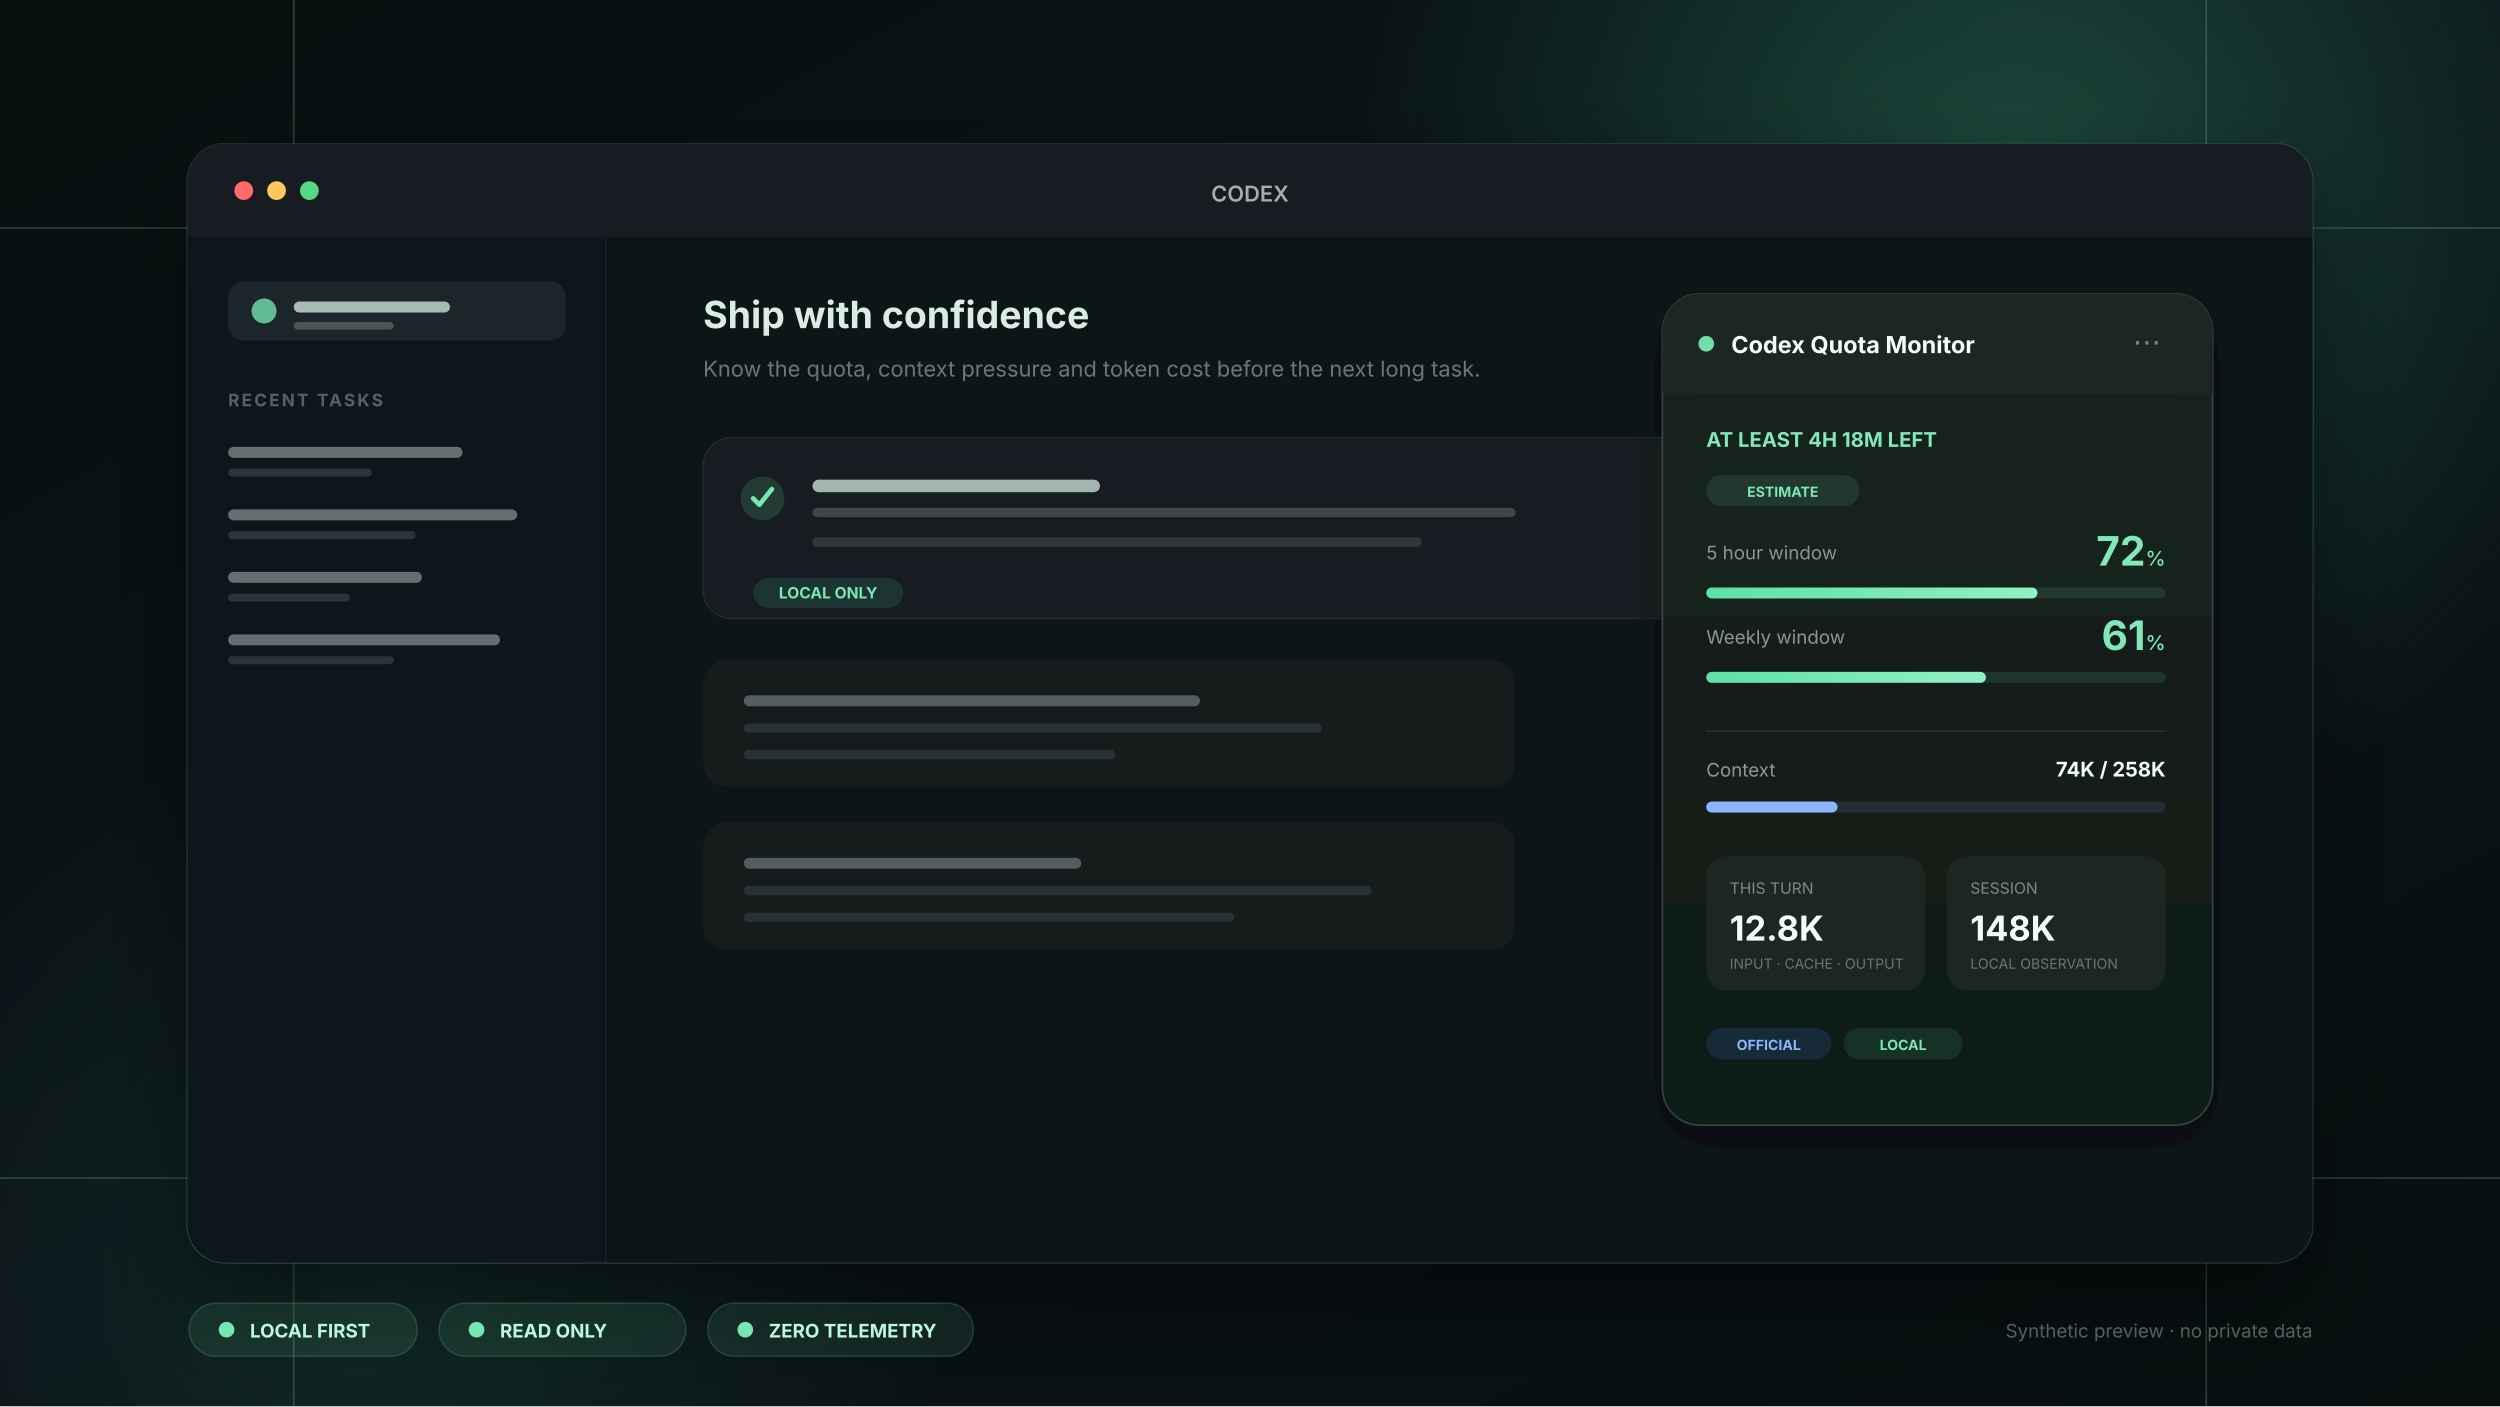
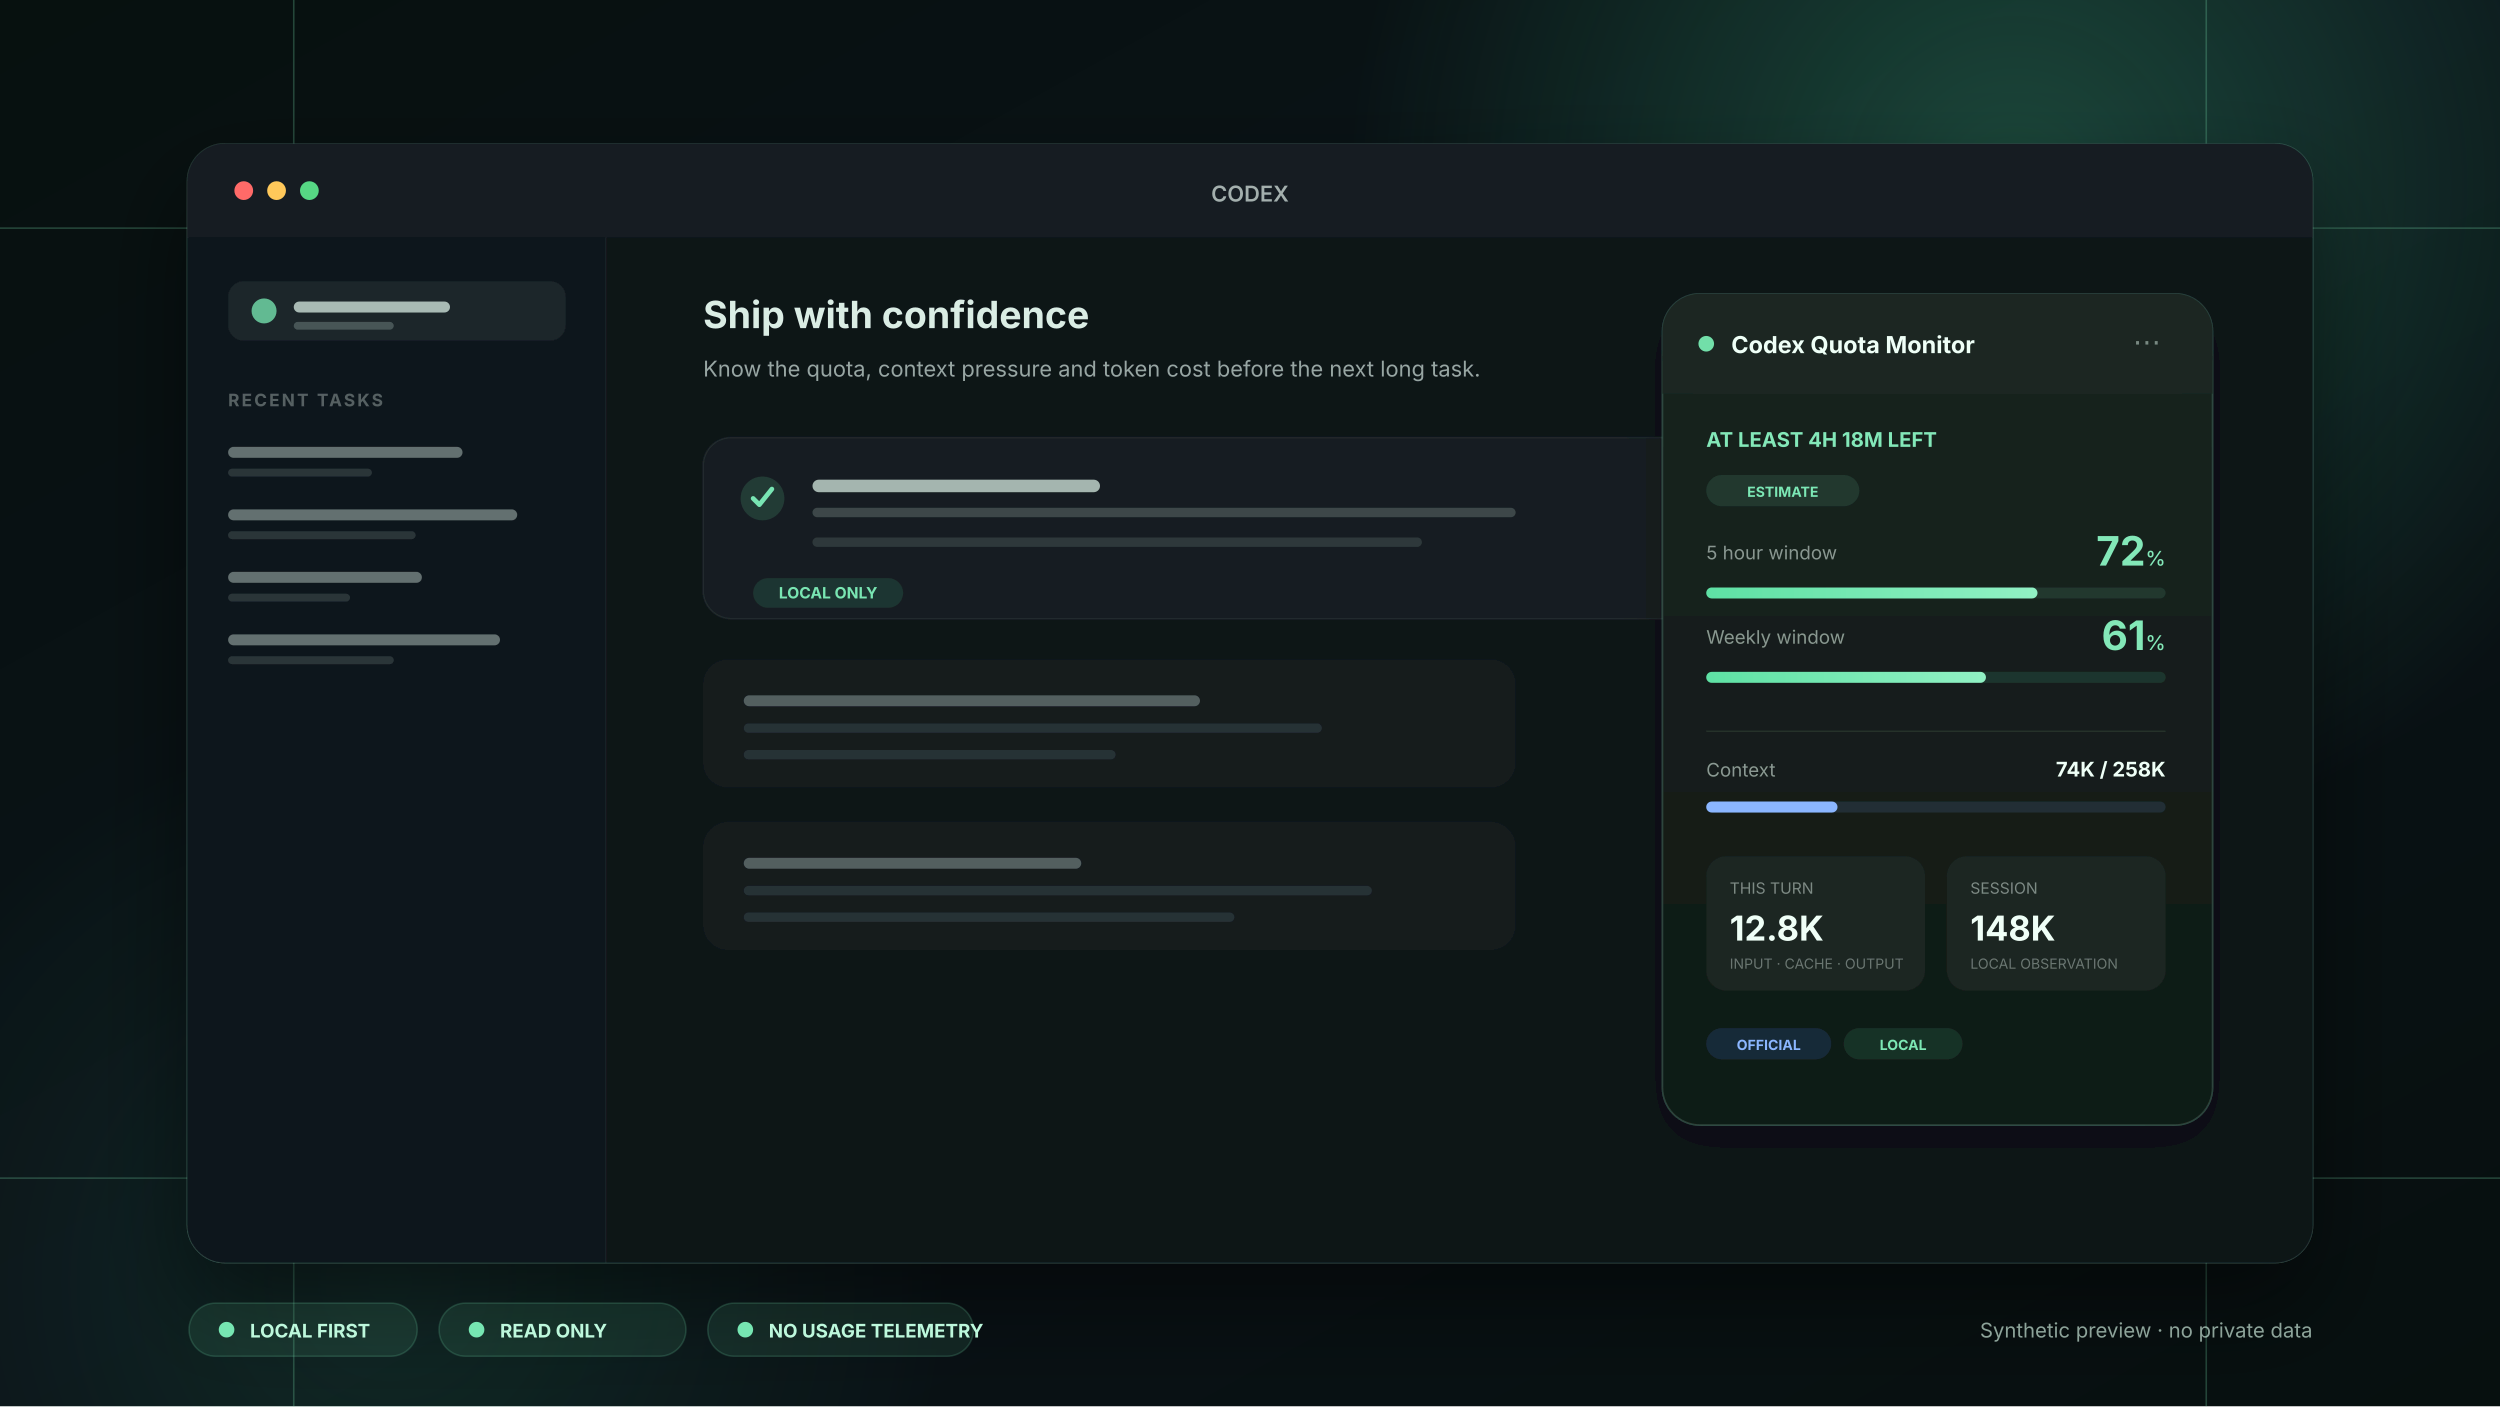
<svg xmlns="http://www.w3.org/2000/svg" width="1600" height="900" viewBox="0 0 1600 900" role="img" aria-labelledby="title desc">
  <defs>
    <linearGradient id="bg" x1="0" y1="0" x2="1" y2="1">
      <stop offset="0" stop-color="#07110f" />
      <stop offset="0.48" stop-color="#0a1218" />
      <stop offset="1" stop-color="#07100f" />
    </linearGradient>
    <linearGradient id="panel" x1="0" y1="0" x2="0" y2="1">
      <stop offset="0" stop-color="#17231f" stop-opacity="0.98" />
      <stop offset="1" stop-color="#101915" stop-opacity="0.98" />
    </linearGradient>
    <linearGradient id="mint" x1="0" y1="0" x2="1" y2="0">
      <stop offset="0" stop-color="#5ee1a4" />
      <stop offset="1" stop-color="#91f1c4" />
    </linearGradient>
    <radialGradient id="glow">
      <stop offset="0" stop-color="#4ce2a1" stop-opacity="0.26" />
      <stop offset="1" stop-color="#4ce2a1" stop-opacity="0" />
    </radialGradient>
    <filter id="shadow" x="-40%" y="-40%" width="180%" height="180%">
      <feDropShadow dx="0" dy="28" stdDeviation="30" flood-color="#000" flood-opacity="0.48" />
    </filter>
    <filter id="smallShadow" x="-40%" y="-40%" width="180%" height="180%">
      <feDropShadow dx="0" dy="10" stdDeviation="14" flood-color="#000" flood-opacity="0.34" />
    </filter>
    <clipPath id="windowClip">
      <rect x="120" y="92" width="1360" height="716" rx="24" />
    </clipPath>
  </defs>
  <rect width="1600" height="900" fill="url(#bg)" />
  <circle cx="1290" cy="118" r="430" fill="url(#glow)" />
  <circle cx="250" cy="820" r="360" fill="url(#glow)" opacity="0.42" />
  <g opacity="0.25" stroke="#7ce8b5" stroke-width="1">
    <path d="M0 146H1600M0 754H1600" />
    <path d="M188 0V900M1412 0V900" />
  </g>
  <g filter="url(#shadow)">
    <rect x="120" y="92" width="1360" height="716" rx="24" fill="#0e151b" stroke="#b9ffe0" stroke-opacity="0.14" />
    <g clip-path="url(#windowClip)">
      <rect x="120" y="92" width="1360" height="60" fill="#141d24" />
      <circle cx="156" cy="122" r="6" fill="#ff6b68" />
      <circle cx="177" cy="122" r="6" fill="#ffc85a" />
      <circle cx="198" cy="122" r="6" fill="#56d784" />
      <text x="800" y="129" text-anchor="middle" fill="#dbe8e2" fill-opacity="0.72" font-family="-apple-system,BlinkMacSystemFont,Segoe UI,sans-serif" font-size="14" font-weight="600">CODEX</text>
      <rect x="120" y="152" width="268" height="656" fill="#10181e" />
      <path d="M388 152V808" stroke="#dfffee" stroke-opacity="0.08" />
      <rect x="146" y="180" width="216" height="38" rx="10" fill="#d8ffec" fill-opacity="0.055" />
      <circle cx="169" cy="199" r="8" fill="#75dfad" fill-opacity="0.8" />
      <rect x="188" y="193" width="100" height="7" rx="3.5" fill="#ebfff5" fill-opacity="0.68" />
      <rect x="188" y="206" width="64" height="5" rx="2.5" fill="#ebfff5" fill-opacity="0.22" />
      <text x="146" y="260" fill="#ebfff5" fill-opacity="0.32" font-family="-apple-system,BlinkMacSystemFont,Segoe UI,sans-serif" font-size="11" font-weight="700" letter-spacing="1.4">RECENT TASKS</text>
      <g fill="#ebfff5" fill-opacity="0.38">
        <rect x="146" y="286" width="150" height="7" rx="3.5" />
        <rect x="146" y="326" width="185" height="7" rx="3.5" />
        <rect x="146" y="366" width="124" height="7" rx="3.5" />
        <rect x="146" y="406" width="174" height="7" rx="3.5" />
      </g>
      <g fill="#ebfff5" fill-opacity="0.13">
        <rect x="146" y="300" width="92" height="5" rx="2.5" />
        <rect x="146" y="340" width="120" height="5" rx="2.5" />
        <rect x="146" y="380" width="78" height="5" rx="2.5" />
        <rect x="146" y="420" width="106" height="5" rx="2.5" />
      </g>
      <rect x="388" y="152" width="1092" height="656" fill="#0d1419" />
      <text x="450" y="210" fill="#ebfff5" fill-opacity="0.92" font-family="-apple-system,BlinkMacSystemFont,Segoe UI,sans-serif" font-size="24" font-weight="650">Ship with confidence</text>
-       <text x="450" y="241" fill="#ebfff5" fill-opacity="0.42" font-family="-apple-system,BlinkMacSystemFont,Segoe UI,sans-serif" font-size="14">Know the quota, context pressure and token cost before the next long task.</text>
+       <text x="450" y="241" fill="#ebfff5" fill-opacity="0.62" font-family="-apple-system,BlinkMacSystemFont,Segoe UI,sans-serif" font-size="14">Know the quota, context pressure and token cost before the next long task.</text>
      <rect x="450" y="280" width="668" height="116" rx="18" fill="#dfffee" fill-opacity="0.045" stroke="#dfffee" stroke-opacity="0.07" />
      <circle cx="488" cy="319" r="14" fill="#78e5b3" fill-opacity="0.14" />
      <path d="M482 319l4 4 8-10" fill="none" stroke="#78e5b3" stroke-width="3" stroke-linecap="round" stroke-linejoin="round" />
      <rect x="520" y="307" width="184" height="8" rx="4" fill="#eafff5" fill-opacity="0.67" />
      <rect x="520" y="325" width="450" height="6" rx="3" fill="#eafff5" fill-opacity="0.18" />
      <rect x="520" y="344" width="390" height="6" rx="3" fill="#eafff5" fill-opacity="0.12" />
      <rect x="482" y="370" width="96" height="19" rx="9.5" fill="#67e6ac" fill-opacity="0.11" />
      <text x="530" y="383" text-anchor="middle" fill="#79e6b3" font-family="-apple-system,BlinkMacSystemFont,Segoe UI,sans-serif" font-size="10" font-weight="700">LOCAL ONLY</text>
      <rect x="450" y="422" width="520" height="82" rx="16" fill="#dfffee" fill-opacity="0.03" />
      <rect x="476" y="445" width="292" height="7" rx="3.5" fill="#eafff5" fill-opacity="0.30" />
      <rect x="476" y="463" width="370" height="6" rx="3" fill="#eafff5" fill-opacity="0.10" />
      <rect x="476" y="480" width="238" height="6" rx="3" fill="#eafff5" fill-opacity="0.10" />
      <rect x="450" y="526" width="520" height="82" rx="16" fill="#dfffee" fill-opacity="0.03" />
      <rect x="476" y="549" width="216" height="7" rx="3.5" fill="#eafff5" fill-opacity="0.30" />
      <rect x="476" y="567" width="402" height="6" rx="3" fill="#eafff5" fill-opacity="0.10" />
      <rect x="476" y="584" width="314" height="6" rx="3" fill="#eafff5" fill-opacity="0.10" />
      <g filter="url(#smallShadow)">
        <rect x="1064" y="188" width="352" height="532" rx="24" fill="url(#panel)" stroke="#abffda" stroke-opacity="0.18" />
        <rect x="1064" y="188" width="352" height="64" rx="24" fill="#1a2823" />
        <path d="M1064 228v24h352v-24" fill="#1a2823" />
        <circle cx="1092" cy="220" r="5" fill="#72dfa9" />
        <text x="1108" y="226" fill="#effff7" font-family="-apple-system,BlinkMacSystemFont,Segoe UI,sans-serif" font-size="15" font-weight="700">Codex Quota Monitor</text>
        <text x="1383" y="225" text-anchor="end" fill="#effff7" fill-opacity="0.45" font-family="-apple-system,BlinkMacSystemFont,Segoe UI,sans-serif" font-size="18">⋯</text>
        <text x="1092" y="286" fill="#83e8b8" font-family="-apple-system,BlinkMacSystemFont,Segoe UI,sans-serif" font-size="13" font-weight="700">AT LEAST 4H 18M LEFT</text>
        <rect x="1092" y="304" width="98" height="20" rx="10" fill="#6de3ad" fill-opacity="0.12" />
        <text x="1141" y="318" text-anchor="middle" fill="#7ce8b5" font-family="-apple-system,BlinkMacSystemFont,Segoe UI,sans-serif" font-size="9" font-weight="700">ESTIMATE</text>
        <text x="1092" y="358" fill="#effff7" fill-opacity="0.54" font-family="-apple-system,BlinkMacSystemFont,Segoe UI,sans-serif" font-size="12">5 hour window</text>
        <text x="1386" y="362" text-anchor="end" fill="#83e8b8" font-family="-apple-system,BlinkMacSystemFont,Segoe UI,sans-serif" font-size="26" font-weight="700">72<tspan font-size="13" font-weight="500">%</tspan>
        </text>
        <rect x="1092" y="376" width="294" height="7" rx="3.5" fill="#7ce8b5" fill-opacity="0.12" />
        <rect x="1092" y="376" width="212" height="7" rx="3.5" fill="url(#mint)" />
        <text x="1092" y="412" fill="#effff7" fill-opacity="0.54" font-family="-apple-system,BlinkMacSystemFont,Segoe UI,sans-serif" font-size="12">Weekly window</text>
        <text x="1386" y="416" text-anchor="end" fill="#83e8b8" font-family="-apple-system,BlinkMacSystemFont,Segoe UI,sans-serif" font-size="26" font-weight="700">61<tspan font-size="13" font-weight="500">%</tspan>
        </text>
        <rect x="1092" y="430" width="294" height="7" rx="3.5" fill="#7ce8b5" fill-opacity="0.12" />
        <rect x="1092" y="430" width="179" height="7" rx="3.5" fill="url(#mint)" />
        <path d="M1092 468h294" stroke="#eafff5" stroke-opacity="0.08" />
        <text x="1092" y="497" fill="#effff7" fill-opacity="0.55" font-family="-apple-system,BlinkMacSystemFont,Segoe UI,sans-serif" font-size="12">Context</text>
        <text x="1386" y="497" text-anchor="end" fill="#effff7" font-family="-apple-system,BlinkMacSystemFont,Segoe UI,sans-serif" font-size="13" font-weight="650">74K / 258K</text>
        <rect x="1092" y="513" width="294" height="7" rx="3.5" fill="#8bb6ff" fill-opacity="0.12" />
        <rect x="1092" y="513" width="84" height="7" rx="3.5" fill="#8bb6ff" />
        <rect x="1092" y="548" width="140" height="86" rx="13" fill="#effff7" fill-opacity="0.045" />
        <text x="1107" y="572" fill="#effff7" fill-opacity="0.46" font-family="-apple-system,BlinkMacSystemFont,Segoe UI,sans-serif" font-size="10">THIS TURN</text>
        <text x="1107" y="602" fill="#effff7" font-family="-apple-system,BlinkMacSystemFont,Segoe UI,sans-serif" font-size="22" font-weight="700">12.8K</text>
        <text x="1107" y="620" fill="#effff7" fill-opacity="0.38" font-family="-apple-system,BlinkMacSystemFont,Segoe UI,sans-serif" font-size="9">INPUT · CACHE · OUTPUT</text>
        <rect x="1246" y="548" width="140" height="86" rx="13" fill="#effff7" fill-opacity="0.045" />
        <text x="1261" y="572" fill="#effff7" fill-opacity="0.46" font-family="-apple-system,BlinkMacSystemFont,Segoe UI,sans-serif" font-size="10">SESSION</text>
        <text x="1261" y="602" fill="#effff7" font-family="-apple-system,BlinkMacSystemFont,Segoe UI,sans-serif" font-size="22" font-weight="700">148K</text>
        <text x="1261" y="620" fill="#effff7" fill-opacity="0.38" font-family="-apple-system,BlinkMacSystemFont,Segoe UI,sans-serif" font-size="9">LOCAL OBSERVATION</text>
        <rect x="1092" y="658" width="80" height="20" rx="10" fill="#3b82f6" fill-opacity="0.15" />
        <text x="1132" y="672" text-anchor="middle" fill="#8bb6ff" font-family="-apple-system,BlinkMacSystemFont,Segoe UI,sans-serif" font-size="9" font-weight="700">OFFICIAL</text>
        <rect x="1180" y="658" width="76" height="20" rx="10" fill="#60dfa7" fill-opacity="0.12" />
        <text x="1218" y="672" text-anchor="middle" fill="#7ce8b5" font-family="-apple-system,BlinkMacSystemFont,Segoe UI,sans-serif" font-size="9" font-weight="700">LOCAL</text>
      </g>
    </g>
  </g>
  <g font-family="-apple-system,BlinkMacSystemFont,Segoe UI,sans-serif">
    <rect x="121" y="834" width="146" height="34" rx="17" fill="#76e6b2" fill-opacity="0.10" stroke="#76e6b2" stroke-opacity="0.18" />
    <circle cx="145" cy="851" r="5" fill="#76e6b2" />
    <text x="160" y="856" fill="#bdf8dc" font-size="12" font-weight="700">LOCAL FIRST</text>
    <rect x="281" y="834" width="158" height="34" rx="17" fill="#76e6b2" fill-opacity="0.10" stroke="#76e6b2" stroke-opacity="0.18" />
    <circle cx="305" cy="851" r="5" fill="#76e6b2" />
    <text x="320" y="856" fill="#bdf8dc" font-size="12" font-weight="700">READ ONLY</text>
    <rect x="453" y="834" width="170" height="34" rx="17" fill="#76e6b2" fill-opacity="0.10" stroke="#76e6b2" stroke-opacity="0.18" />
    <circle cx="477" cy="851" r="5" fill="#76e6b2" />
-     <text x="492" y="856" fill="#bdf8dc" font-size="12" font-weight="700">ZERO TELEMETRY</text>
-     <text x="1480" y="856" text-anchor="end" fill="#dfffee" fill-opacity="0.35" font-size="12">Synthetic preview · no private data</text>
+     <text x="492" y="856" fill="#bdf8dc" font-size="12" font-weight="700">NO USAGE TELEMETRY</text>
+     <text x="1480" y="856" text-anchor="end" fill="#dfffee" fill-opacity="0.62" font-size="13">Synthetic preview · no private data</text>
  </g>
</svg>
